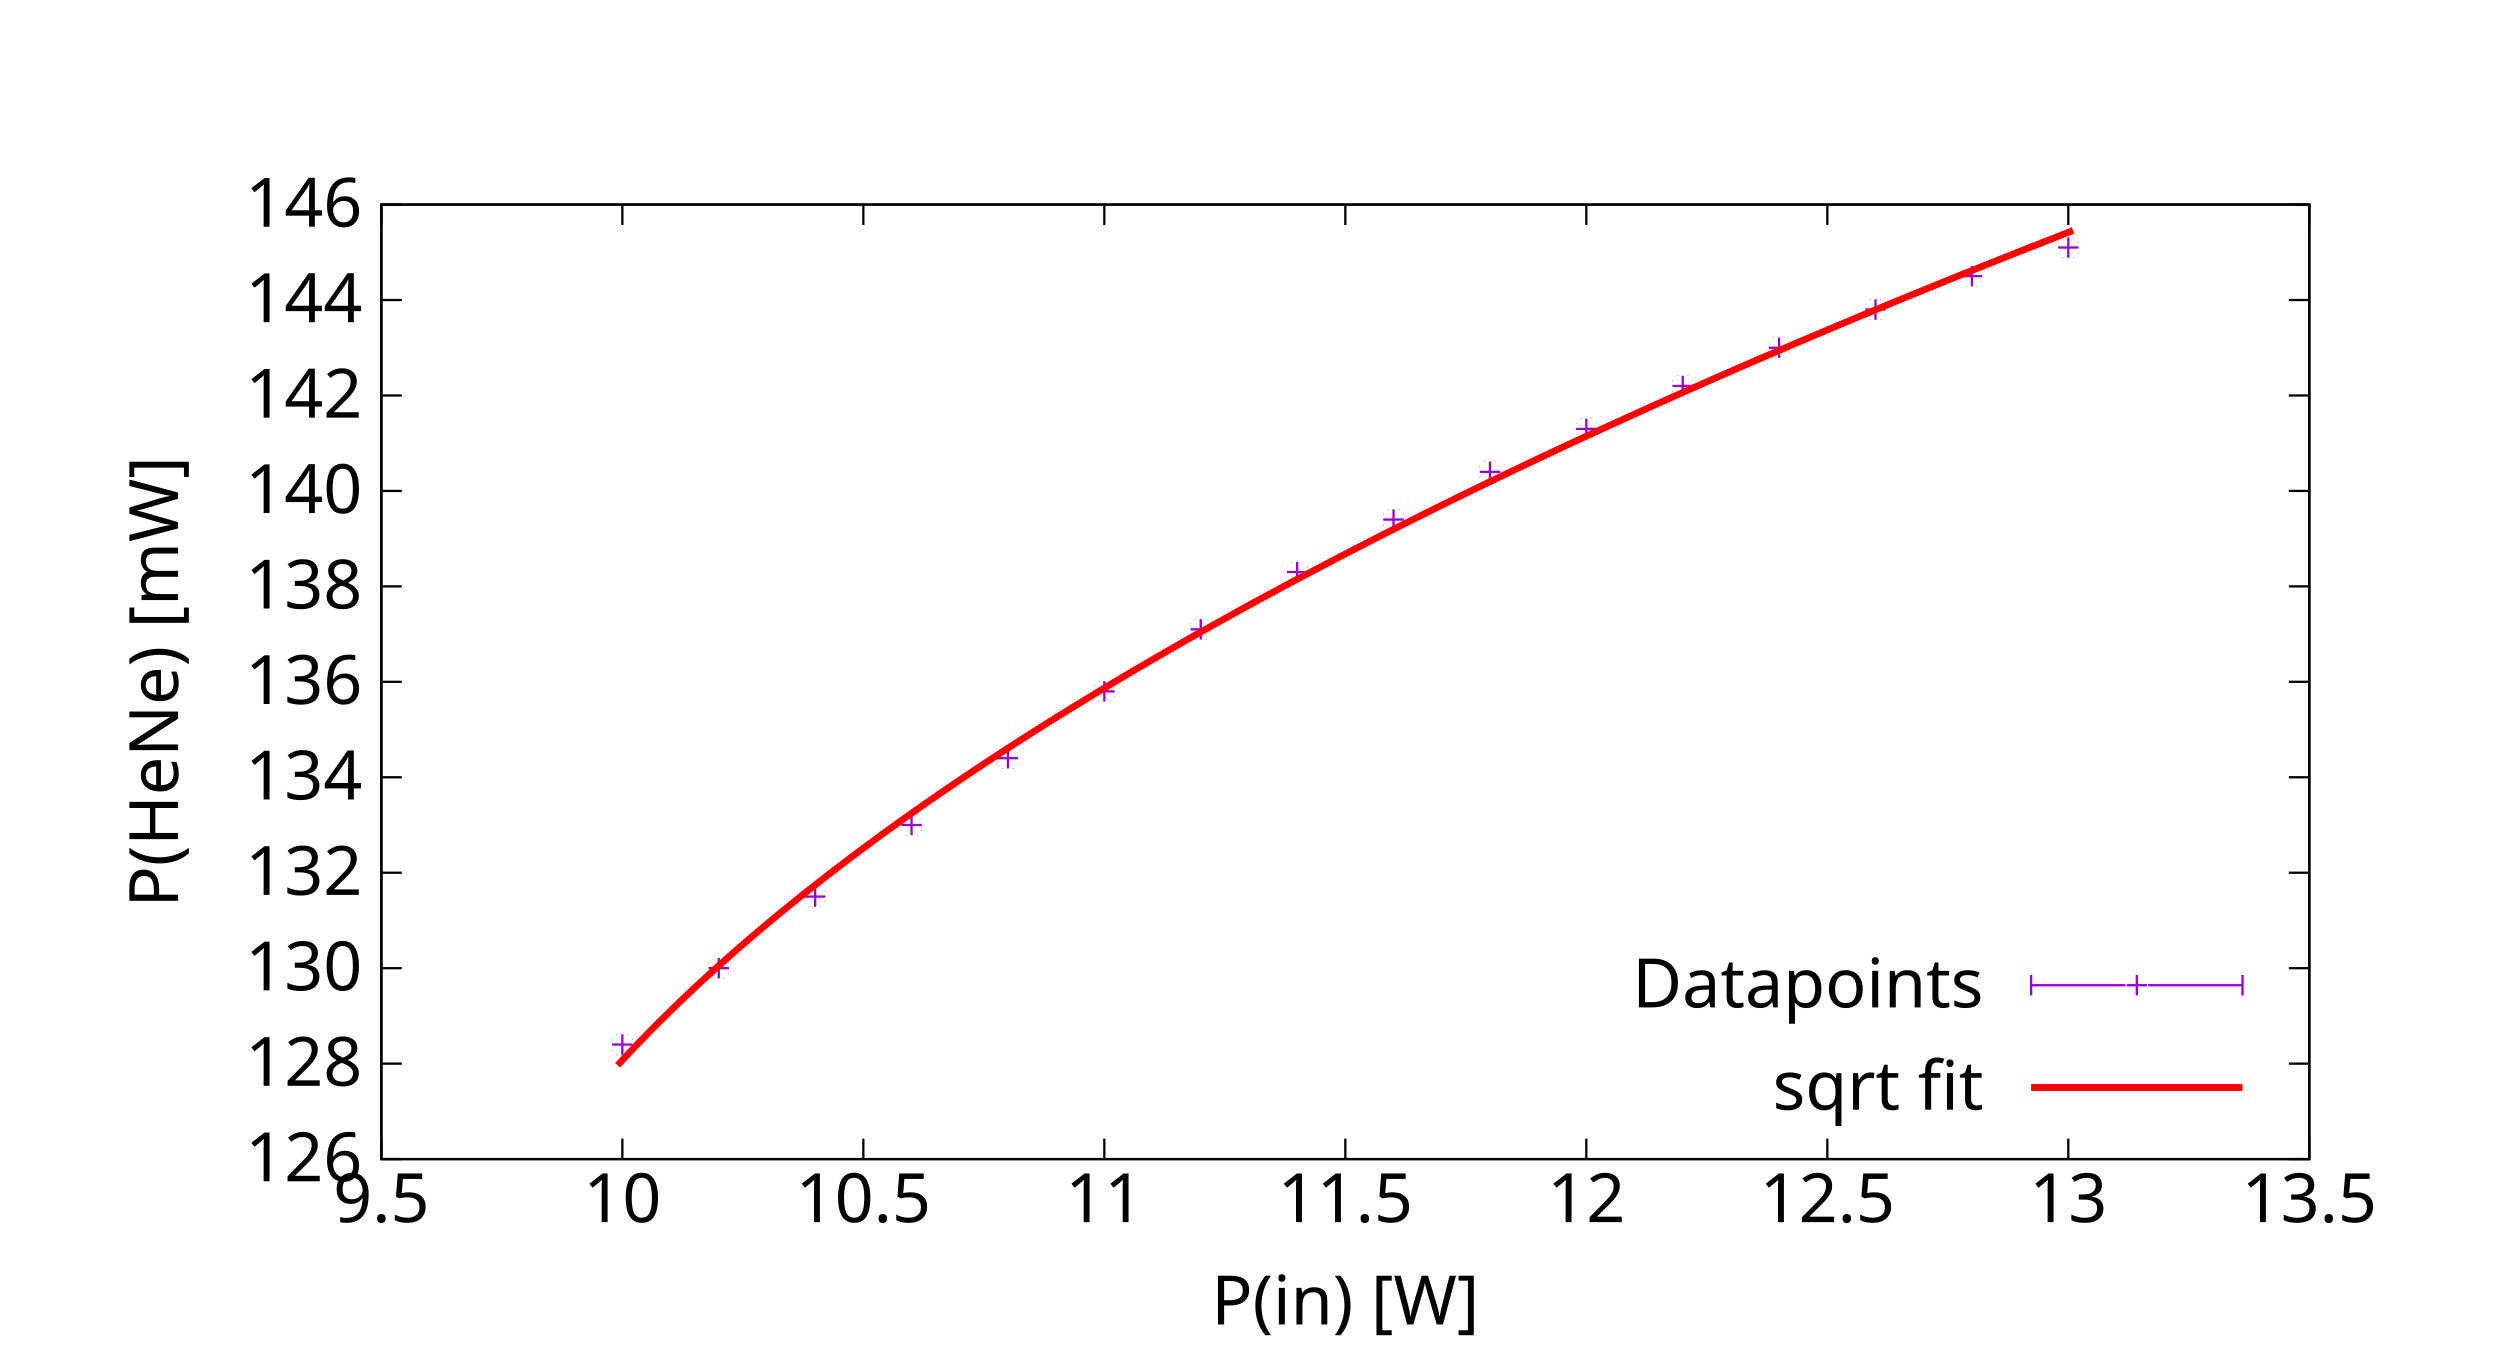
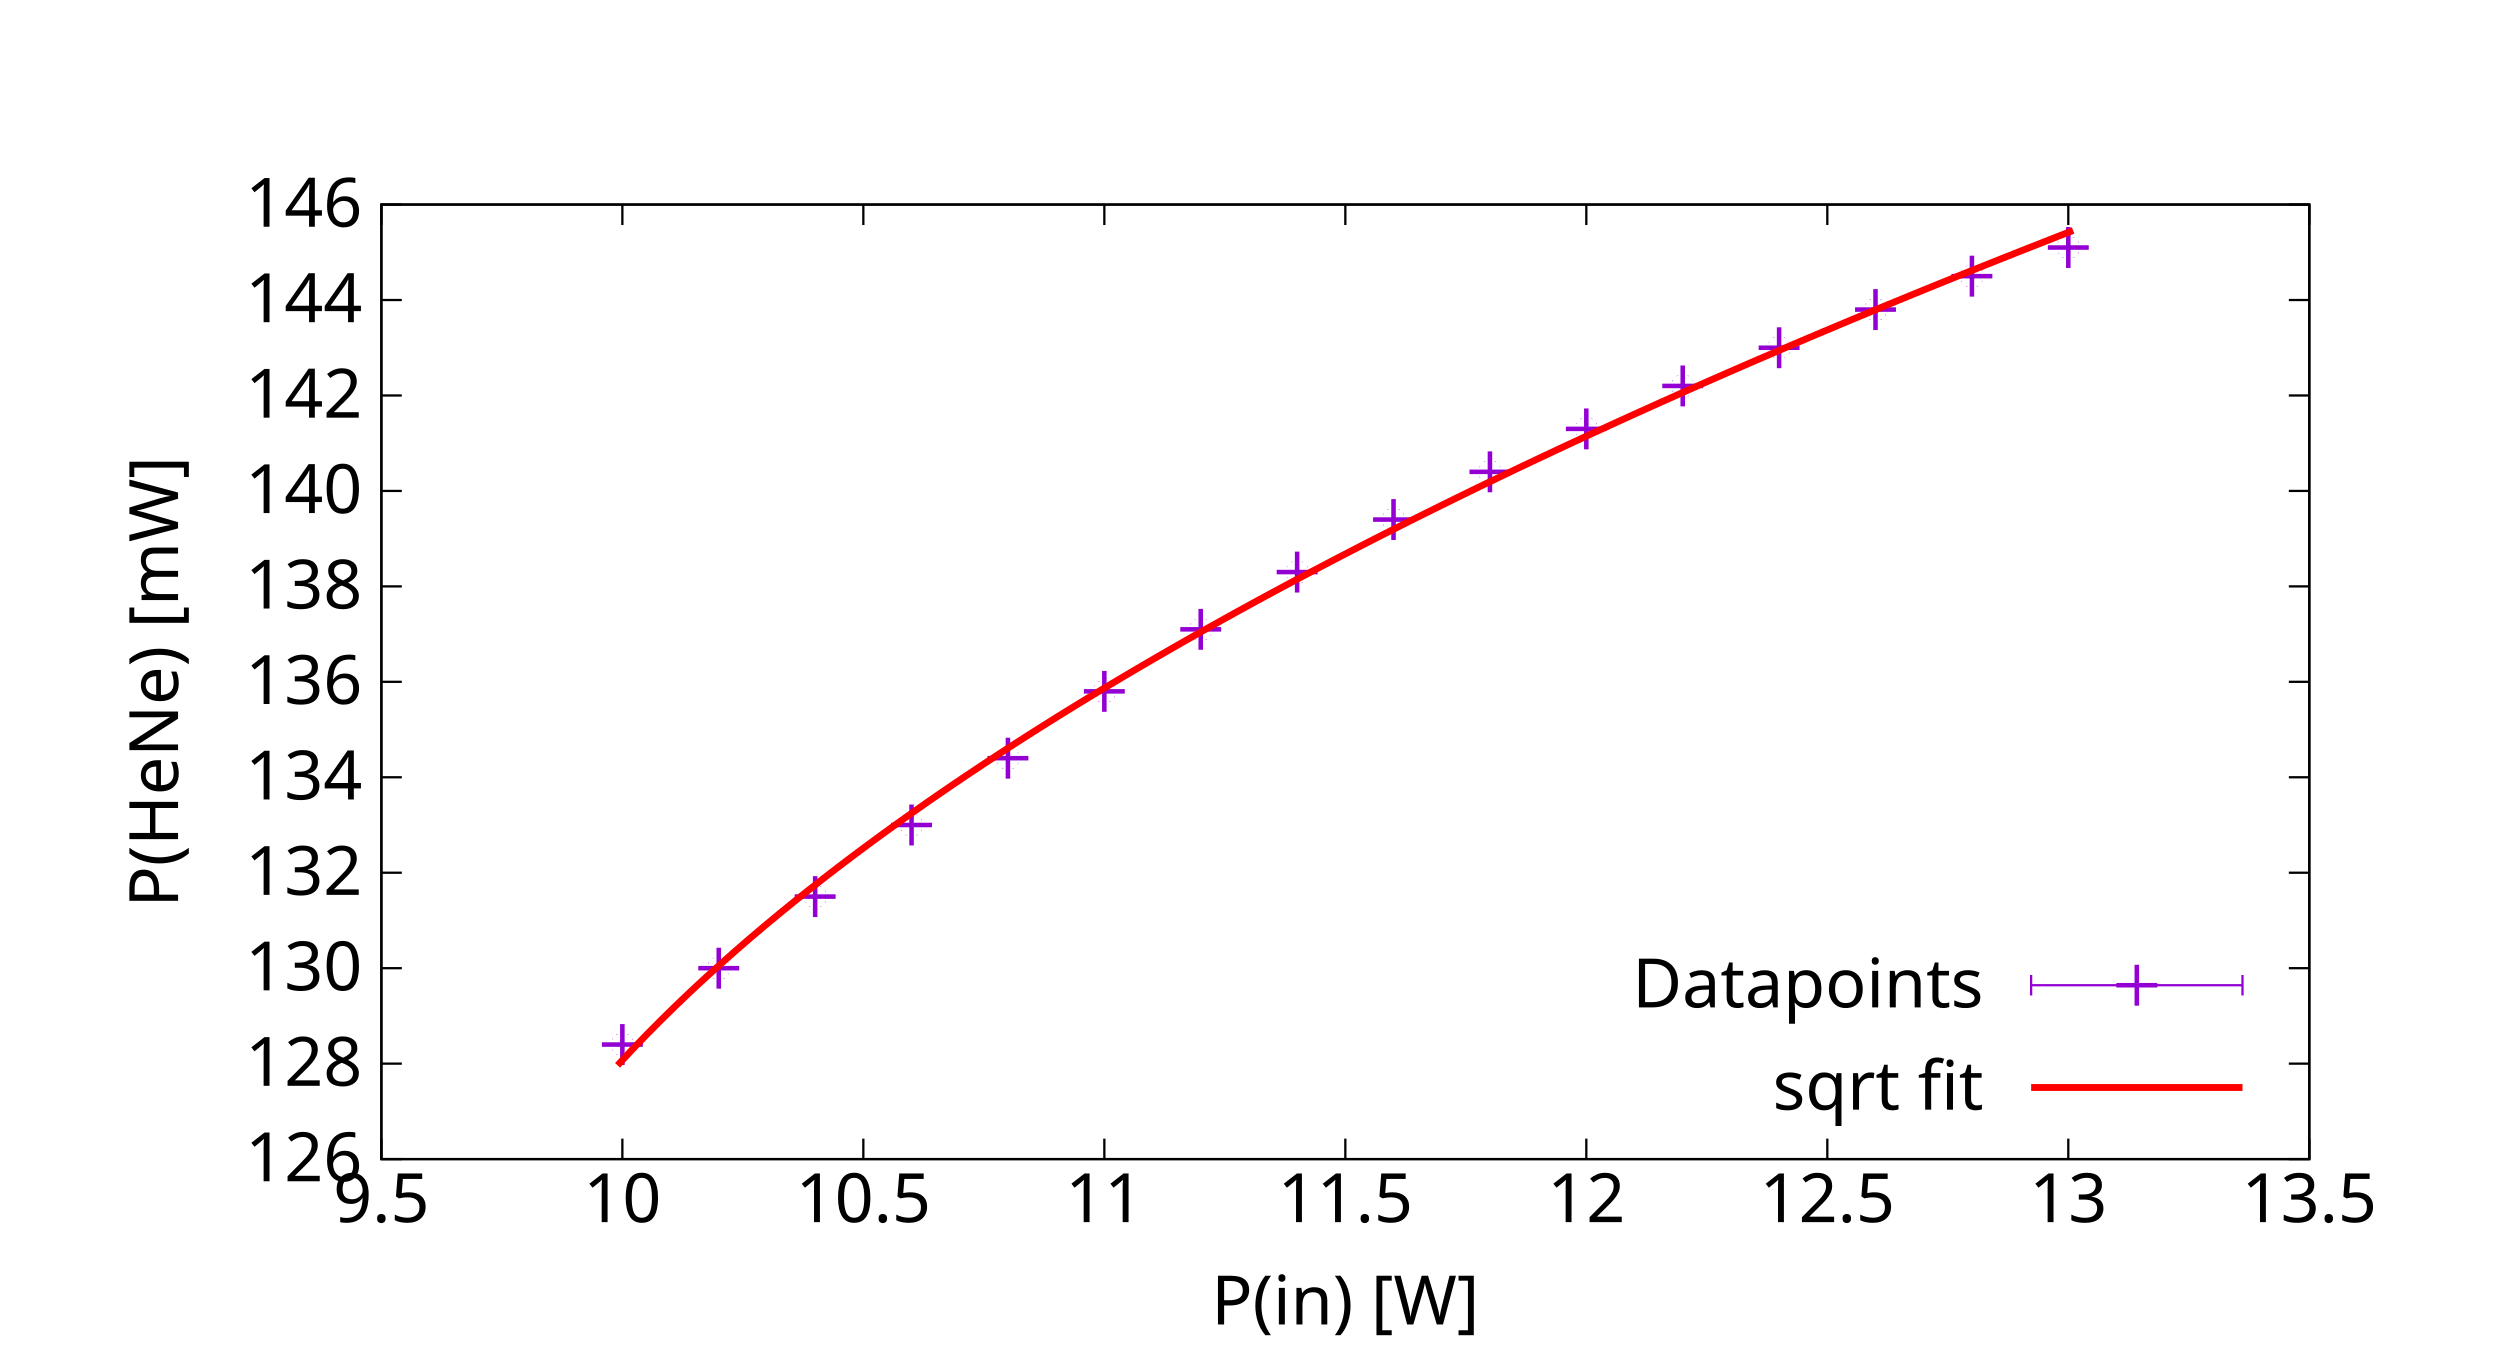
<svg xmlns="http://www.w3.org/2000/svg" xmlns:xlink="http://www.w3.org/1999/xlink" width="1100" height="600" viewBox="0 0 1100 600">
  <g id="gnuplot_canvas">
    <rect x="0" y="0" width="1100" height="600" fill="none" />
    <defs>
      <circle id="gpDot" r="0.5" stroke-width="0.5" stroke="currentColor" />
      <path id="gpPt0" stroke-width="0.222" stroke="currentColor" d="M-1,0 h2 M0,-1 v2" />
      <path id="gpPt1" stroke-width="0.222" stroke="currentColor" d="M-1,-1 L1,1 M1,-1 L-1,1" />
      <path id="gpPt2" stroke-width="0.222" stroke="currentColor" d="M-1,0 L1,0 M0,-1 L0,1 M-1,-1 L1,1 M-1,1 L1,-1" />
      <rect id="gpPt3" stroke-width="0.222" stroke="currentColor" x="-1" y="-1" width="2" height="2" />
      <rect id="gpPt4" stroke-width="0.222" stroke="currentColor" fill="currentColor" x="-1" y="-1" width="2" height="2" />
      <circle id="gpPt5" stroke-width="0.222" stroke="currentColor" cx="0" cy="0" r="1" />
      <use xlink:href="#gpPt5" id="gpPt6" fill="currentColor" stroke="none" />
      <path id="gpPt7" stroke-width="0.222" stroke="currentColor" d="M0,-1.33 L-1.33,0.67 L1.33,0.67 z" />
      <use xlink:href="#gpPt7" id="gpPt8" fill="currentColor" stroke="none" />
      <use xlink:href="#gpPt7" id="gpPt9" stroke="currentColor" transform="rotate(180)" />
      <use xlink:href="#gpPt9" id="gpPt10" fill="currentColor" stroke="none" />
      <use xlink:href="#gpPt3" id="gpPt11" stroke="currentColor" transform="rotate(45)" />
      <use xlink:href="#gpPt11" id="gpPt12" fill="currentColor" stroke="none" />
      <path id="gpPt13" stroke-width="0.222" stroke="currentColor" d="M0,1.330 L1.265,0.411 L0.782,-1.067 L-0.782,-1.076 L-1.265,0.411 z" />
      <use xlink:href="#gpPt13" id="gpPt14" fill="currentColor" stroke="none" />
      <filter id="textbox" filterUnits="objectBoundingBox" x="0" y="0" height="1" width="1">
        <feFlood flood-color="white" flood-opacity="1" result="bgnd" />
        <feComposite in="SourceGraphic" in2="bgnd" operator="atop" />
      </filter>
      <filter id="greybox" filterUnits="objectBoundingBox" x="0" y="0" height="1" width="1">
        <feFlood flood-color="lightgrey" flood-opacity="1" result="grey" />
        <feComposite in="SourceGraphic" in2="grey" operator="atop" />
      </filter>
    </defs>
    <g fill="none" color="white" stroke="currentColor" stroke-width="1.00" stroke-linecap="butt" stroke-linejoin="miter">
</g>
    <g fill="none" color="black" stroke="currentColor" stroke-width="1.00" stroke-linecap="butt" stroke-linejoin="miter">
      <path stroke="black" d="M167.80,510.00 L176.80,510.00 M1016.09,510.00 L1007.09,510.00  " />
      <g transform="translate(159.41,519.75)" stroke="none" fill="black" font-family="Computer Modern" font-size="30.00" text-anchor="end">
        <text>
          <tspan font-family="Computer Modern"> 126</tspan>
        </text>
      </g>
    </g>
    <g fill="none" color="black" stroke="currentColor" stroke-width="1.00" stroke-linecap="butt" stroke-linejoin="miter">
      <path stroke="black" d="M167.80,468.00 L176.80,468.00 M1016.09,468.00 L1007.09,468.00  " />
      <g transform="translate(159.41,477.75)" stroke="none" fill="black" font-family="Computer Modern" font-size="30.00" text-anchor="end">
        <text>
          <tspan font-family="Computer Modern"> 128</tspan>
        </text>
      </g>
    </g>
    <g fill="none" color="black" stroke="currentColor" stroke-width="1.00" stroke-linecap="butt" stroke-linejoin="miter">
      <path stroke="black" d="M167.80,426.00 L176.80,426.00 M1016.09,426.00 L1007.09,426.00  " />
      <g transform="translate(159.41,435.75)" stroke="none" fill="black" font-family="Computer Modern" font-size="30.00" text-anchor="end">
        <text>
          <tspan font-family="Computer Modern"> 130</tspan>
        </text>
      </g>
    </g>
    <g fill="none" color="black" stroke="currentColor" stroke-width="1.00" stroke-linecap="butt" stroke-linejoin="miter">
      <path stroke="black" d="M167.80,384.00 L176.80,384.00 M1016.09,384.00 L1007.09,384.00  " />
      <g transform="translate(159.41,393.75)" stroke="none" fill="black" font-family="Computer Modern" font-size="30.00" text-anchor="end">
        <text>
          <tspan font-family="Computer Modern"> 132</tspan>
        </text>
      </g>
    </g>
    <g fill="none" color="black" stroke="currentColor" stroke-width="1.00" stroke-linecap="butt" stroke-linejoin="miter">
      <path stroke="black" d="M167.80,342.00 L176.80,342.00 M1016.09,342.00 L1007.09,342.00  " />
      <g transform="translate(159.41,351.75)" stroke="none" fill="black" font-family="Computer Modern" font-size="30.00" text-anchor="end">
        <text>
          <tspan font-family="Computer Modern"> 134</tspan>
        </text>
      </g>
    </g>
    <g fill="none" color="black" stroke="currentColor" stroke-width="1.00" stroke-linecap="butt" stroke-linejoin="miter">
      <path stroke="black" d="M167.80,300.00 L176.80,300.00 M1016.09,300.00 L1007.09,300.00  " />
      <g transform="translate(159.41,309.75)" stroke="none" fill="black" font-family="Computer Modern" font-size="30.00" text-anchor="end">
        <text>
          <tspan font-family="Computer Modern"> 136</tspan>
        </text>
      </g>
    </g>
    <g fill="none" color="black" stroke="currentColor" stroke-width="1.00" stroke-linecap="butt" stroke-linejoin="miter">
      <path stroke="black" d="M167.80,258.01 L176.80,258.01 M1016.09,258.01 L1007.09,258.01  " />
      <g transform="translate(159.41,267.76)" stroke="none" fill="black" font-family="Computer Modern" font-size="30.00" text-anchor="end">
        <text>
          <tspan font-family="Computer Modern"> 138</tspan>
        </text>
      </g>
    </g>
    <g fill="none" color="black" stroke="currentColor" stroke-width="1.00" stroke-linecap="butt" stroke-linejoin="miter">
      <path stroke="black" d="M167.80,216.01 L176.80,216.01 M1016.09,216.01 L1007.09,216.01  " />
      <g transform="translate(159.41,225.76)" stroke="none" fill="black" font-family="Computer Modern" font-size="30.00" text-anchor="end">
        <text>
          <tspan font-family="Computer Modern"> 140</tspan>
        </text>
      </g>
    </g>
    <g fill="none" color="black" stroke="currentColor" stroke-width="1.00" stroke-linecap="butt" stroke-linejoin="miter">
      <path stroke="black" d="M167.80,174.01 L176.80,174.01 M1016.09,174.01 L1007.09,174.01  " />
      <g transform="translate(159.41,183.76)" stroke="none" fill="black" font-family="Computer Modern" font-size="30.00" text-anchor="end">
        <text>
          <tspan font-family="Computer Modern"> 142</tspan>
        </text>
      </g>
    </g>
    <g fill="none" color="black" stroke="currentColor" stroke-width="1.00" stroke-linecap="butt" stroke-linejoin="miter">
      <path stroke="black" d="M167.80,132.01 L176.80,132.01 M1016.09,132.01 L1007.09,132.01  " />
      <g transform="translate(159.41,141.76)" stroke="none" fill="black" font-family="Computer Modern" font-size="30.00" text-anchor="end">
        <text>
          <tspan font-family="Computer Modern"> 144</tspan>
        </text>
      </g>
    </g>
    <g fill="none" color="black" stroke="currentColor" stroke-width="1.00" stroke-linecap="butt" stroke-linejoin="miter">
      <path stroke="black" d="M167.80,90.01 L176.80,90.01 M1016.09,90.01 L1007.09,90.01  " />
      <g transform="translate(159.41,99.76)" stroke="none" fill="black" font-family="Computer Modern" font-size="30.00" text-anchor="end">
        <text>
          <tspan font-family="Computer Modern"> 146</tspan>
        </text>
      </g>
    </g>
    <g fill="none" color="black" stroke="currentColor" stroke-width="1.00" stroke-linecap="butt" stroke-linejoin="miter">
      <path stroke="black" d="M167.80,510.00 L167.80,501.00 M167.80,90.01 L167.80,99.01  " />
      <g transform="translate(167.80,537.75)" stroke="none" fill="black" font-family="Computer Modern" font-size="30.00" text-anchor="middle">
        <text>
          <tspan font-family="Computer Modern"> 9.5</tspan>
        </text>
      </g>
    </g>
    <g fill="none" color="black" stroke="currentColor" stroke-width="1.00" stroke-linecap="butt" stroke-linejoin="miter">
      <path stroke="black" d="M273.84,510.00 L273.84,501.00 M273.84,90.01 L273.84,99.01  " />
      <g transform="translate(273.84,537.75)" stroke="none" fill="black" font-family="Computer Modern" font-size="30.00" text-anchor="middle">
        <text>
          <tspan font-family="Computer Modern"> 10</tspan>
        </text>
      </g>
    </g>
    <g fill="none" color="black" stroke="currentColor" stroke-width="1.00" stroke-linecap="butt" stroke-linejoin="miter">
      <path stroke="black" d="M379.87,510.00 L379.87,501.00 M379.87,90.01 L379.87,99.01  " />
      <g transform="translate(379.87,537.75)" stroke="none" fill="black" font-family="Computer Modern" font-size="30.00" text-anchor="middle">
        <text>
          <tspan font-family="Computer Modern"> 10.5</tspan>
        </text>
      </g>
    </g>
    <g fill="none" color="black" stroke="currentColor" stroke-width="1.00" stroke-linecap="butt" stroke-linejoin="miter">
      <path stroke="black" d="M485.91,510.00 L485.91,501.00 M485.91,90.01 L485.91,99.01  " />
      <g transform="translate(485.91,537.75)" stroke="none" fill="black" font-family="Computer Modern" font-size="30.00" text-anchor="middle">
        <text>
          <tspan font-family="Computer Modern"> 11</tspan>
        </text>
      </g>
    </g>
    <g fill="none" color="black" stroke="currentColor" stroke-width="1.00" stroke-linecap="butt" stroke-linejoin="miter">
      <path stroke="black" d="M591.95,510.00 L591.95,501.00 M591.95,90.01 L591.95,99.01  " />
      <g transform="translate(591.95,537.75)" stroke="none" fill="black" font-family="Computer Modern" font-size="30.00" text-anchor="middle">
        <text>
          <tspan font-family="Computer Modern"> 11.5</tspan>
        </text>
      </g>
    </g>
    <g fill="none" color="black" stroke="currentColor" stroke-width="1.00" stroke-linecap="butt" stroke-linejoin="miter">
      <path stroke="black" d="M697.98,510.00 L697.98,501.00 M697.98,90.01 L697.98,99.01  " />
      <g transform="translate(697.98,537.75)" stroke="none" fill="black" font-family="Computer Modern" font-size="30.00" text-anchor="middle">
        <text>
          <tspan font-family="Computer Modern"> 12</tspan>
        </text>
      </g>
    </g>
    <g fill="none" color="black" stroke="currentColor" stroke-width="1.00" stroke-linecap="butt" stroke-linejoin="miter">
      <path stroke="black" d="M804.02,510.00 L804.02,501.00 M804.02,90.01 L804.02,99.01  " />
      <g transform="translate(804.02,537.75)" stroke="none" fill="black" font-family="Computer Modern" font-size="30.00" text-anchor="middle">
        <text>
          <tspan font-family="Computer Modern"> 12.5</tspan>
        </text>
      </g>
    </g>
    <g fill="none" color="black" stroke="currentColor" stroke-width="1.00" stroke-linecap="butt" stroke-linejoin="miter">
      <path stroke="black" d="M910.05,510.00 L910.05,501.00 M910.05,90.01 L910.05,99.01  " />
      <g transform="translate(910.05,537.75)" stroke="none" fill="black" font-family="Computer Modern" font-size="30.00" text-anchor="middle">
        <text>
          <tspan font-family="Computer Modern"> 13</tspan>
        </text>
      </g>
    </g>
    <g fill="none" color="black" stroke="currentColor" stroke-width="1.00" stroke-linecap="butt" stroke-linejoin="miter">
      <path stroke="black" d="M1016.09,510.00 L1016.09,501.00 M1016.09,90.01 L1016.09,99.01  " />
      <g transform="translate(1016.09,537.75)" stroke="none" fill="black" font-family="Computer Modern" font-size="30.00" text-anchor="middle">
        <text>
          <tspan font-family="Computer Modern"> 13.5</tspan>
        </text>
      </g>
    </g>
    <g fill="none" color="black" stroke="currentColor" stroke-width="1.00" stroke-linecap="butt" stroke-linejoin="miter">
</g>
    <g fill="none" color="black" stroke="currentColor" stroke-width="1.00" stroke-linecap="butt" stroke-linejoin="miter">
      <path stroke="black" d="M167.80,90.01 L167.80,510.00 L1016.09,510.00 L1016.09,90.01 L167.80,90.01 Z  " />
    </g>
    <g fill="none" color="black" stroke="currentColor" stroke-width="1.00" stroke-linecap="butt" stroke-linejoin="miter">
</g>
    <g id="gnuplot_plot_1">
      <g fill="none" color="black" stroke="currentColor" stroke-width="1.00" stroke-linecap="butt" stroke-linejoin="miter">
        <g transform="translate(872.70,443.25)" stroke="none" fill="black" font-family="Computer Modern" font-size="30.00" text-anchor="end">
          <text>
            <tspan font-family="Computer Modern">Datapoints</tspan>
          </text>
        </g>
      </g>
      <g fill="none" color="black" stroke="currentColor" stroke-width="1.00" stroke-linecap="butt" stroke-linejoin="miter">
        <path stroke="rgb(148,   0, 211)" d="M893.70,433.50 L986.70,433.50 M893.70,429.00 L893.70,438.00 M986.70,429.00 L986.70,438.00 M910.05,111.01 L910.05,106.81   M905.55,111.01 L914.55,111.01 M905.55,106.81 L914.55,106.81 M867.64,123.61 L867.64,119.41 M863.14,123.61 L872.14,123.61   M863.14,119.41 L872.14,119.41 M825.22,138.31 L825.22,134.11 M820.72,138.31 L829.72,138.31 M820.72,134.11 L829.72,134.11   M782.81,155.11 L782.81,150.91 M778.31,155.11 L787.31,155.11 M778.31,150.91 L787.31,150.91 M740.40,171.91 L740.40,167.71   M735.90,171.91 L744.90,171.91 M735.90,167.71 L744.90,167.71 M697.98,190.81 L697.98,186.61 M693.48,190.81 L702.48,190.81   M693.48,186.61 L702.48,186.61 M655.57,209.71 L655.57,205.51 M651.07,209.71 L660.07,209.71 M651.07,205.51 L660.07,205.51   M613.15,230.71 L613.15,226.51 M608.65,230.71 L617.65,230.71 M608.65,226.51 L617.65,226.51 M570.74,253.81 L570.74,249.61   M566.24,253.81 L575.24,253.81 M566.24,249.61 L575.24,249.61 M528.32,279.01 L528.32,274.81 M523.82,279.01 L532.82,279.01   M523.82,274.81 L532.82,274.81 M485.91,306.30 L485.91,302.10 M481.41,306.30 L490.41,306.30 M481.41,302.10 L490.41,302.10   M443.49,335.70 L443.49,331.50 M438.99,335.70 L447.99,335.70 M438.99,331.50 L447.99,331.50 M401.08,365.10 L401.08,360.90   M396.58,365.10 L405.58,365.10 M396.58,360.90 L405.58,360.90 M358.67,396.60 L358.67,392.40 M354.17,396.60 L363.17,396.60   M354.17,392.40 L363.17,392.40 M316.25,428.10 L316.25,423.90 M311.75,428.10 L320.75,428.10 M311.75,423.90 L320.75,423.90   M273.84,461.70 L273.84,457.50 M269.34,461.70 L278.34,461.70 M269.34,457.50 L278.34,457.50 M907.93,108.91 L912.17,108.91   M907.93,113.41 L907.93,104.41 M912.17,113.41 L912.17,104.41 M865.52,121.51 L869.76,121.51 M865.52,126.01 L865.52,117.01   M869.76,126.01 L869.76,117.01 M823.10,136.21 L827.35,136.21 M823.10,140.71 L823.10,131.71 M827.35,140.71 L827.35,131.71   M780.69,153.01 L784.93,153.01 M780.69,157.51 L780.69,148.51 M784.93,157.51 L784.93,148.51 M738.28,169.81 L742.52,169.81   M738.28,174.31 L738.28,165.31 M742.52,174.31 L742.52,165.31 M695.86,188.71 L700.10,188.71 M695.86,193.21 L695.86,184.21   M700.10,193.21 L700.10,184.21 M653.45,207.61 L657.69,207.61 M653.45,212.11 L653.45,203.11 M657.69,212.11 L657.69,203.11   M611.03,228.61 L615.27,228.61 M611.03,233.11 L611.03,224.11 M615.27,233.11 L615.27,224.11 M568.62,251.71 L572.86,251.71   M568.62,256.21 L568.62,247.21 M572.86,256.21 L572.86,247.21 M526.20,276.91 L530.44,276.91 M526.20,281.41 L526.20,272.41   M530.44,281.41 L530.44,272.41 M483.79,304.20 L488.03,304.20 M483.79,308.70 L483.79,299.70 M488.03,308.70 L488.03,299.70   M441.37,333.60 L445.61,333.60 M441.37,338.10 L441.37,329.10 M445.61,338.10 L445.61,329.10 M398.96,363.00 L403.20,363.00   M398.96,367.50 L398.96,358.50 M403.20,367.50 L403.20,358.50 M356.54,394.50 L360.79,394.50 M356.54,399.00 L356.54,390.00   M360.79,399.00 L360.79,390.00 M314.13,426.00 L318.37,426.00 M314.13,430.50 L314.13,421.50 M318.37,430.50 L318.37,421.50   M271.72,459.60 L275.96,459.60 M271.72,464.10 L271.72,455.10 M275.96,464.10 L275.96,455.10  " />
      </g>
      <g fill="none" color="black" stroke="currentColor" stroke-width="1.00" stroke-linecap="butt" stroke-linejoin="miter">
        <use xlink:href="#gpPt6" transform="translate(910.05,108.91) scale(4.50)" color="white" />
      </g>
      <g fill="none" color="black" stroke="currentColor" stroke-width="1.00" stroke-linecap="butt" stroke-linejoin="miter">
-         <use xlink:href="#gpPt0" transform="translate(910.05,108.91) scale(4.50)" color="rgb(148,   0, 211)" />
+         <use xlink:href="#gpPt0" transform="translate(910.05,108.91) scale(9.00)" color="rgb(148,   0, 211)" />
        <use xlink:href="#gpPt6" transform="translate(867.64,121.51) scale(4.50)" color="white" />
      </g>
      <g fill="none" color="black" stroke="currentColor" stroke-width="1.00" stroke-linecap="butt" stroke-linejoin="miter">
-         <use xlink:href="#gpPt0" transform="translate(867.64,121.51) scale(4.50)" color="rgb(148,   0, 211)" />
+         <use xlink:href="#gpPt0" transform="translate(867.64,121.51) scale(9.00)" color="rgb(148,   0, 211)" />
        <use xlink:href="#gpPt6" transform="translate(825.22,136.21) scale(4.50)" color="white" />
      </g>
      <g fill="none" color="black" stroke="currentColor" stroke-width="1.00" stroke-linecap="butt" stroke-linejoin="miter">
-         <use xlink:href="#gpPt0" transform="translate(825.22,136.21) scale(4.50)" color="rgb(148,   0, 211)" />
+         <use xlink:href="#gpPt0" transform="translate(825.22,136.21) scale(9.00)" color="rgb(148,   0, 211)" />
        <use xlink:href="#gpPt6" transform="translate(782.81,153.01) scale(4.50)" color="white" />
      </g>
      <g fill="none" color="black" stroke="currentColor" stroke-width="1.00" stroke-linecap="butt" stroke-linejoin="miter">
-         <use xlink:href="#gpPt0" transform="translate(782.81,153.01) scale(4.50)" color="rgb(148,   0, 211)" />
+         <use xlink:href="#gpPt0" transform="translate(782.81,153.01) scale(9.00)" color="rgb(148,   0, 211)" />
        <use xlink:href="#gpPt6" transform="translate(740.40,169.81) scale(4.50)" color="white" />
      </g>
      <g fill="none" color="black" stroke="currentColor" stroke-width="1.00" stroke-linecap="butt" stroke-linejoin="miter">
-         <use xlink:href="#gpPt0" transform="translate(740.40,169.81) scale(4.50)" color="rgb(148,   0, 211)" />
+         <use xlink:href="#gpPt0" transform="translate(740.40,169.81) scale(9.00)" color="rgb(148,   0, 211)" />
        <use xlink:href="#gpPt6" transform="translate(697.98,188.71) scale(4.50)" color="white" />
      </g>
      <g fill="none" color="black" stroke="currentColor" stroke-width="1.00" stroke-linecap="butt" stroke-linejoin="miter">
-         <use xlink:href="#gpPt0" transform="translate(697.98,188.71) scale(4.50)" color="rgb(148,   0, 211)" />
+         <use xlink:href="#gpPt0" transform="translate(697.98,188.71) scale(9.00)" color="rgb(148,   0, 211)" />
        <use xlink:href="#gpPt6" transform="translate(655.57,207.61) scale(4.50)" color="white" />
      </g>
      <g fill="none" color="black" stroke="currentColor" stroke-width="1.00" stroke-linecap="butt" stroke-linejoin="miter">
-         <use xlink:href="#gpPt0" transform="translate(655.57,207.61) scale(4.50)" color="rgb(148,   0, 211)" />
+         <use xlink:href="#gpPt0" transform="translate(655.57,207.61) scale(9.00)" color="rgb(148,   0, 211)" />
        <use xlink:href="#gpPt6" transform="translate(613.15,228.61) scale(4.50)" color="white" />
      </g>
      <g fill="none" color="black" stroke="currentColor" stroke-width="1.00" stroke-linecap="butt" stroke-linejoin="miter">
-         <use xlink:href="#gpPt0" transform="translate(613.15,228.61) scale(4.50)" color="rgb(148,   0, 211)" />
+         <use xlink:href="#gpPt0" transform="translate(613.15,228.61) scale(9.00)" color="rgb(148,   0, 211)" />
        <use xlink:href="#gpPt6" transform="translate(570.74,251.71) scale(4.50)" color="white" />
      </g>
      <g fill="none" color="black" stroke="currentColor" stroke-width="1.00" stroke-linecap="butt" stroke-linejoin="miter">
-         <use xlink:href="#gpPt0" transform="translate(570.74,251.71) scale(4.50)" color="rgb(148,   0, 211)" />
+         <use xlink:href="#gpPt0" transform="translate(570.74,251.71) scale(9.00)" color="rgb(148,   0, 211)" />
        <use xlink:href="#gpPt6" transform="translate(528.32,276.91) scale(4.50)" color="white" />
      </g>
      <g fill="none" color="black" stroke="currentColor" stroke-width="1.00" stroke-linecap="butt" stroke-linejoin="miter">
-         <use xlink:href="#gpPt0" transform="translate(528.32,276.91) scale(4.50)" color="rgb(148,   0, 211)" />
+         <use xlink:href="#gpPt0" transform="translate(528.32,276.91) scale(9.00)" color="rgb(148,   0, 211)" />
        <use xlink:href="#gpPt6" transform="translate(485.91,304.20) scale(4.50)" color="white" />
      </g>
      <g fill="none" color="black" stroke="currentColor" stroke-width="1.00" stroke-linecap="butt" stroke-linejoin="miter">
-         <use xlink:href="#gpPt0" transform="translate(485.91,304.20) scale(4.50)" color="rgb(148,   0, 211)" />
+         <use xlink:href="#gpPt0" transform="translate(485.91,304.20) scale(9.00)" color="rgb(148,   0, 211)" />
        <use xlink:href="#gpPt6" transform="translate(443.49,333.60) scale(4.50)" color="white" />
      </g>
      <g fill="none" color="black" stroke="currentColor" stroke-width="1.00" stroke-linecap="butt" stroke-linejoin="miter">
-         <use xlink:href="#gpPt0" transform="translate(443.49,333.60) scale(4.50)" color="rgb(148,   0, 211)" />
+         <use xlink:href="#gpPt0" transform="translate(443.49,333.60) scale(9.00)" color="rgb(148,   0, 211)" />
        <use xlink:href="#gpPt6" transform="translate(401.08,363.00) scale(4.50)" color="white" />
      </g>
      <g fill="none" color="black" stroke="currentColor" stroke-width="1.00" stroke-linecap="butt" stroke-linejoin="miter">
-         <use xlink:href="#gpPt0" transform="translate(401.08,363.00) scale(4.50)" color="rgb(148,   0, 211)" />
+         <use xlink:href="#gpPt0" transform="translate(401.08,363.00) scale(9.00)" color="rgb(148,   0, 211)" />
        <use xlink:href="#gpPt6" transform="translate(358.67,394.50) scale(4.50)" color="white" />
      </g>
      <g fill="none" color="black" stroke="currentColor" stroke-width="1.00" stroke-linecap="butt" stroke-linejoin="miter">
-         <use xlink:href="#gpPt0" transform="translate(358.67,394.50) scale(4.50)" color="rgb(148,   0, 211)" />
+         <use xlink:href="#gpPt0" transform="translate(358.67,394.50) scale(9.00)" color="rgb(148,   0, 211)" />
        <use xlink:href="#gpPt6" transform="translate(316.25,426.00) scale(4.50)" color="white" />
      </g>
      <g fill="none" color="black" stroke="currentColor" stroke-width="1.00" stroke-linecap="butt" stroke-linejoin="miter">
-         <use xlink:href="#gpPt0" transform="translate(316.25,426.00) scale(4.50)" color="rgb(148,   0, 211)" />
+         <use xlink:href="#gpPt0" transform="translate(316.25,426.00) scale(9.00)" color="rgb(148,   0, 211)" />
        <use xlink:href="#gpPt6" transform="translate(273.84,459.60) scale(4.50)" color="white" />
      </g>
      <g fill="none" color="black" stroke="currentColor" stroke-width="1.00" stroke-linecap="butt" stroke-linejoin="miter">
-         <use xlink:href="#gpPt0" transform="translate(273.84,459.60) scale(4.50)" color="rgb(148,   0, 211)" />
+         <use xlink:href="#gpPt0" transform="translate(273.84,459.60) scale(9.00)" color="rgb(148,   0, 211)" />
        <use xlink:href="#gpPt6" transform="translate(940.20,433.50) scale(4.50)" color="white" />
      </g>
      <g fill="none" color="black" stroke="currentColor" stroke-width="1.00" stroke-linecap="butt" stroke-linejoin="miter">
-         <use xlink:href="#gpPt0" transform="translate(940.20,433.50) scale(4.50)" color="rgb(148,   0, 211)" />
+         <use xlink:href="#gpPt0" transform="translate(940.20,433.50) scale(9.00)" color="rgb(148,   0, 211)" />
      </g>
    </g>
    <g id="gnuplot_plot_2">
      <g fill="none" color="white" stroke="rgb(148,   0, 211)" stroke-width="3.00" stroke-linecap="butt" stroke-linejoin="miter">
</g>
      <g fill="none" color="black" stroke="currentColor" stroke-width="3.00" stroke-linecap="butt" stroke-linejoin="miter">
        <g transform="translate(872.70,488.25)" stroke="none" fill="black" font-family="Computer Modern" font-size="30.00" text-anchor="end">
          <text>
            <tspan font-family="Computer Modern">sqrt fit</tspan>
          </text>
        </g>
      </g>
      <g fill="none" color="black" stroke="currentColor" stroke-width="3.00" stroke-linecap="butt" stroke-linejoin="miter">
        <path stroke="rgb(255,   0,   0)" d="M893.70,478.50 L986.70,478.50 M271.72,468.75 L278.18,461.81 L284.65,455.09 L291.12,448.58 L297.59,442.25 L304.06,436.08   L310.53,430.08 L317.00,424.22 L323.47,418.49 L329.94,412.89 L336.41,407.41 L342.88,402.04 L349.35,396.78 L355.82,391.61   L362.29,386.54 L368.75,381.56 L375.22,376.66 L381.69,371.84 L388.16,367.09 L394.63,362.42 L401.10,357.82 L407.57,353.28   L414.04,348.81 L420.51,344.40 L426.98,340.05 L433.45,335.75 L439.92,331.51 L446.39,327.32 L452.86,323.18 L459.32,319.09   L465.79,315.04 L472.26,311.04 L478.73,307.09 L485.20,303.17 L491.67,299.30 L498.14,295.47 L504.61,291.68 L511.08,287.92   L517.55,284.20 L524.02,280.51 L530.49,276.86 L536.96,273.25 L543.43,269.66 L549.89,266.11 L556.36,262.59 L562.83,259.10   L569.30,255.63 L575.77,252.20 L582.24,248.79 L588.71,245.41 L595.18,242.06 L601.65,238.73 L608.12,235.43 L614.59,232.16   L621.06,228.90 L627.53,225.68 L634.00,222.47 L640.46,219.29 L646.93,216.13 L653.40,212.99 L659.87,209.87 L666.34,206.77   L672.81,203.70 L679.28,200.64 L685.75,197.60 L692.22,194.59 L698.69,191.59 L705.16,188.61 L711.63,185.65 L718.10,182.70   L724.57,179.78 L731.03,176.87 L737.50,173.98 L743.97,171.10 L750.44,168.24 L756.91,165.40 L763.38,162.57 L769.85,159.76   L776.32,156.97 L782.79,154.19 L789.26,151.42 L795.73,148.67 L802.20,145.93 L808.67,143.21 L815.14,140.50 L821.60,137.81   L828.07,135.12 L834.54,132.46 L841.01,129.80 L847.48,127.16 L853.95,124.53 L860.42,121.91 L866.89,119.31 L873.36,116.72   L879.83,114.14 L886.30,111.57 L892.77,109.01 L899.24,106.47 L905.71,103.93 L912.17,101.41  " />
      </g>
    </g>
    <g fill="none" color="white" stroke="rgb(255,   0,   0)" stroke-width="2.00" stroke-linecap="butt" stroke-linejoin="miter">
</g>
    <g fill="none" color="black" stroke="currentColor" stroke-width="2.00" stroke-linecap="butt" stroke-linejoin="miter">
</g>
    <g fill="none" color="black" stroke="black" stroke-width="1.00" stroke-linecap="butt" stroke-linejoin="miter">
</g>
    <g fill="none" color="black" stroke="currentColor" stroke-width="1.00" stroke-linecap="butt" stroke-linejoin="miter">
      <path stroke="black" d="M167.80,90.01 L167.80,510.00 L1016.09,510.00 L1016.09,90.01 L167.80,90.01 Z  " />
      <g transform="translate(78.35,300.01) rotate(270.00)" stroke="none" fill="black" font-family="Computer Modern" font-size="30.00" text-anchor="middle">
        <text>
          <tspan font-family="Computer Modern">P(HeNe) [mW]</tspan>
        </text>
      </g>
    </g>
    <g fill="none" color="black" stroke="currentColor" stroke-width="1.00" stroke-linecap="butt" stroke-linejoin="miter">
      <g transform="translate(591.94,582.75)" stroke="none" fill="black" font-family="Computer Modern" font-size="30.00" text-anchor="middle">
        <text>
          <tspan font-family="Computer Modern">P(in) [W]</tspan>
        </text>
      </g>
    </g>
    <g fill="none" color="black" stroke="currentColor" stroke-width="1.00" stroke-linecap="butt" stroke-linejoin="miter">
</g>
    <g fill="none" color="black" stroke="currentColor" stroke-width="1.00" stroke-linecap="butt" stroke-linejoin="miter">
</g>
  </g>
</svg>
